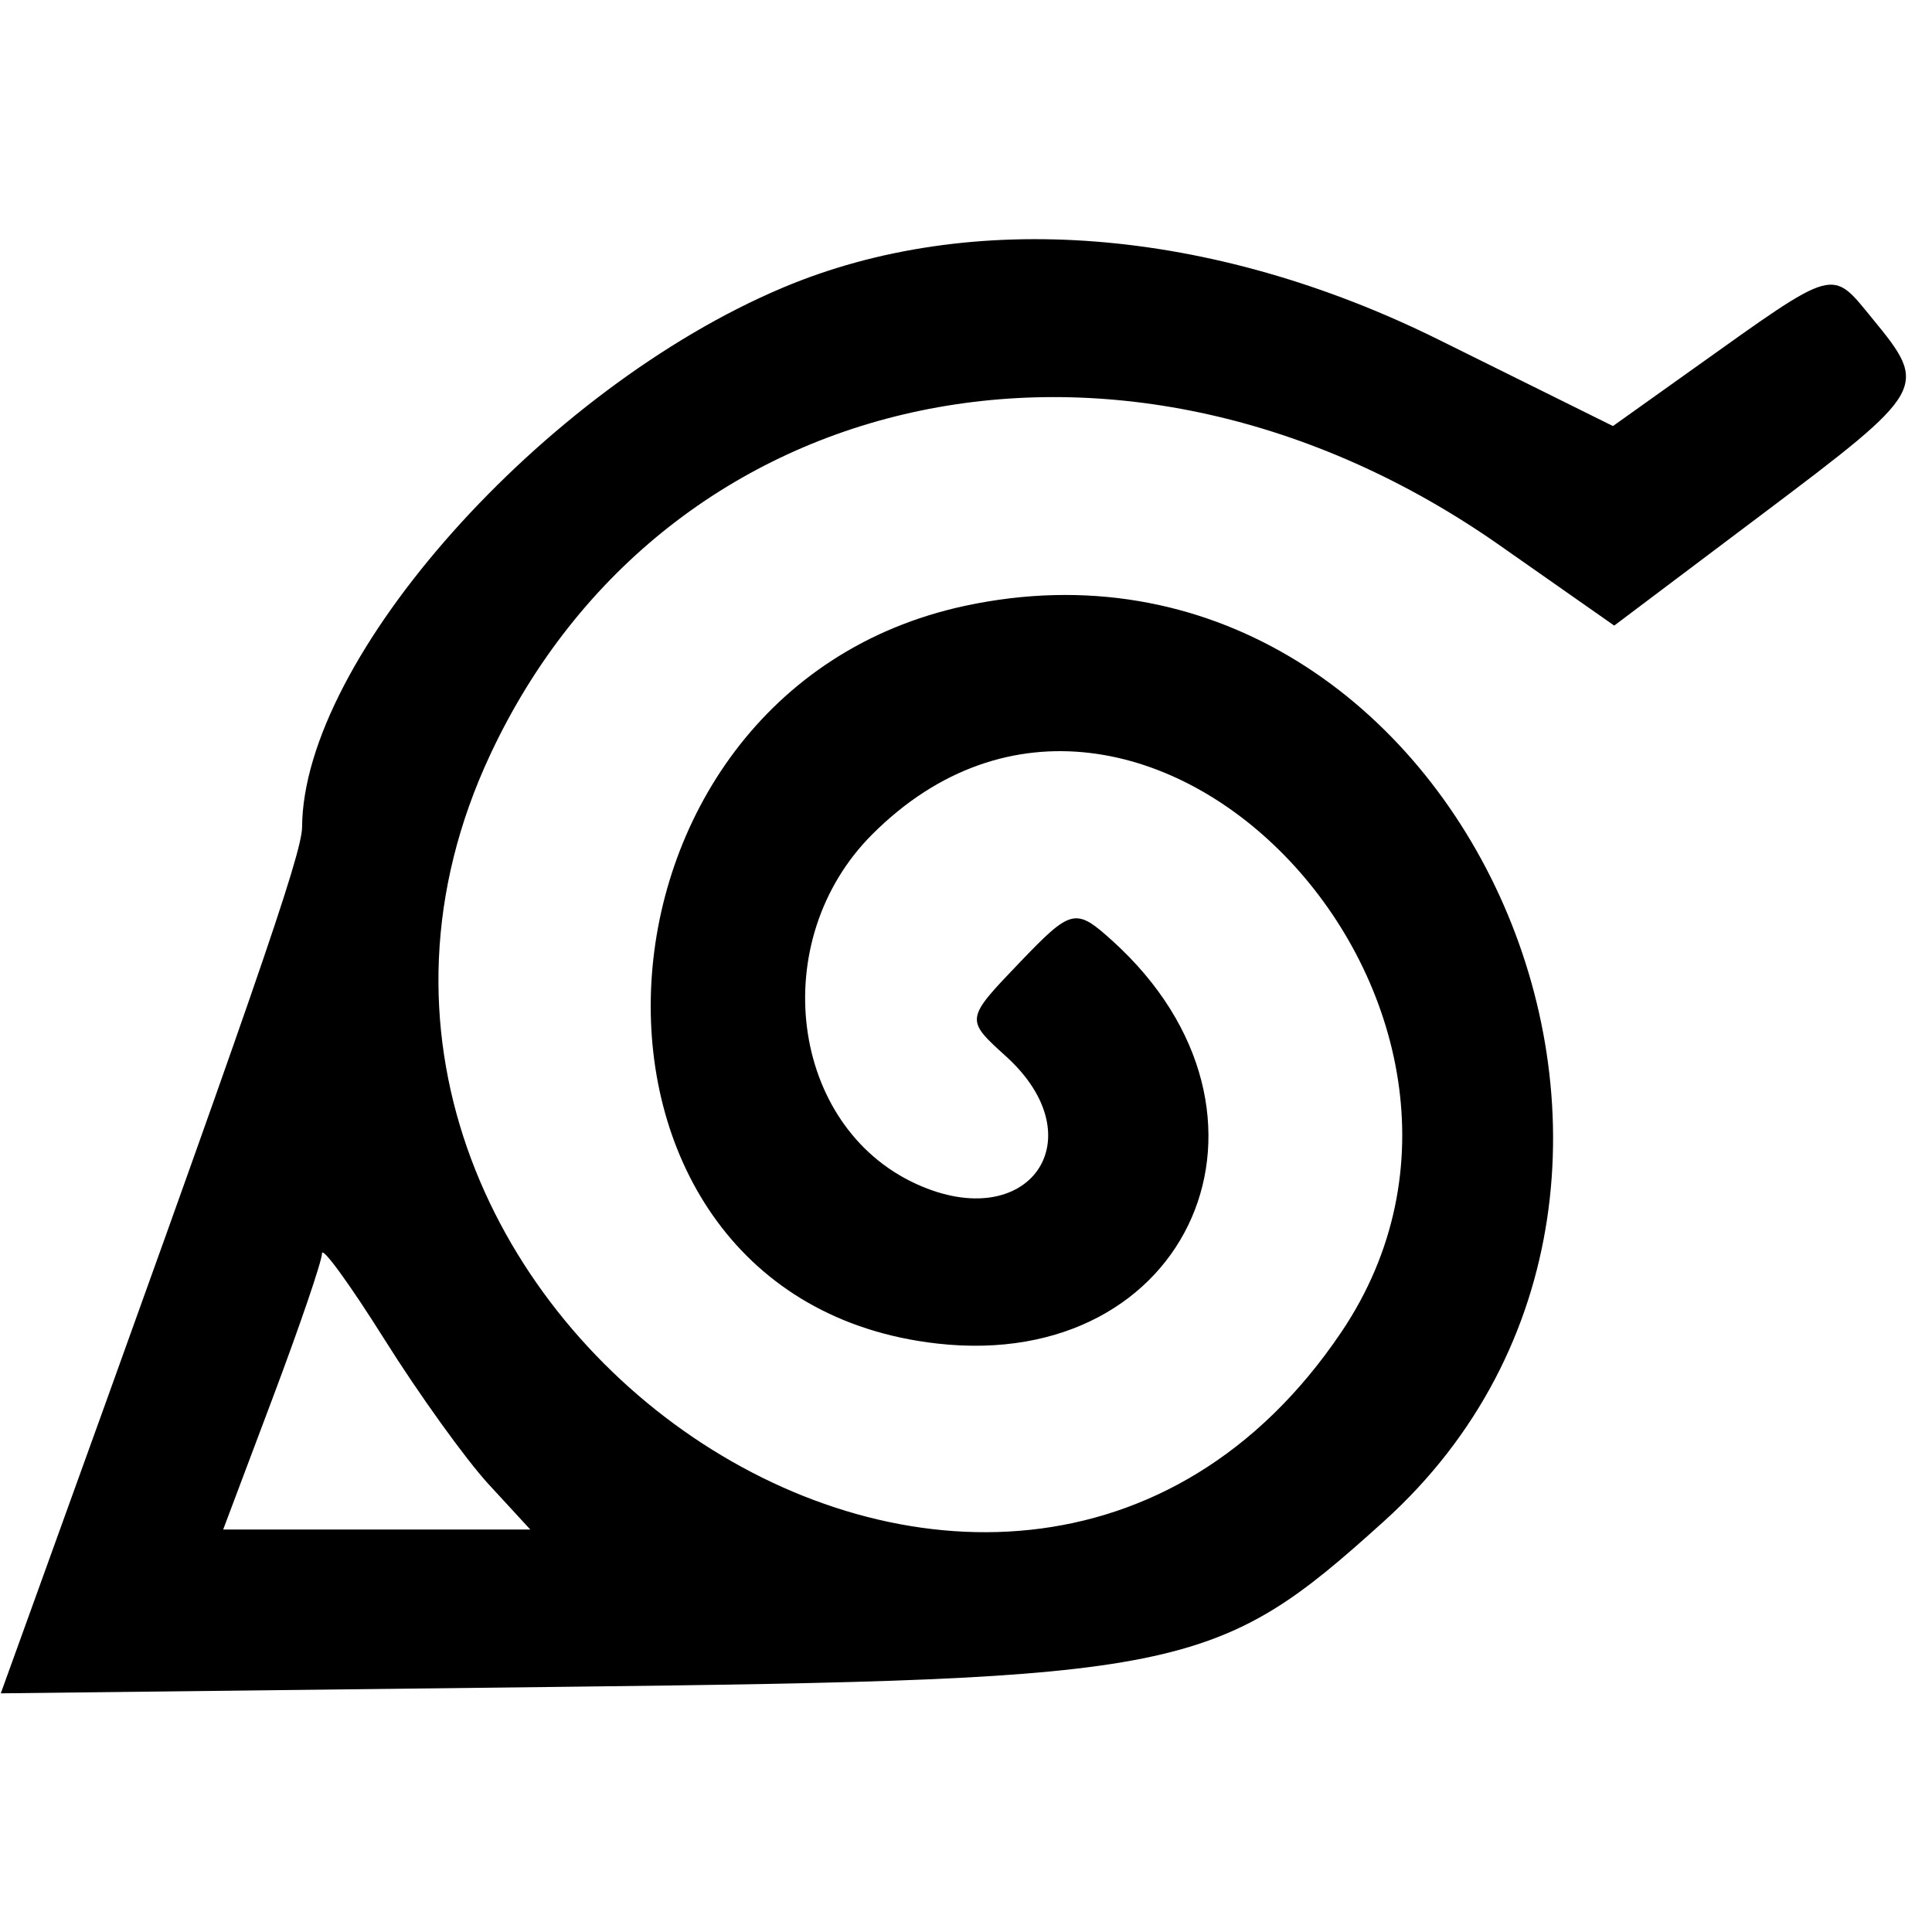
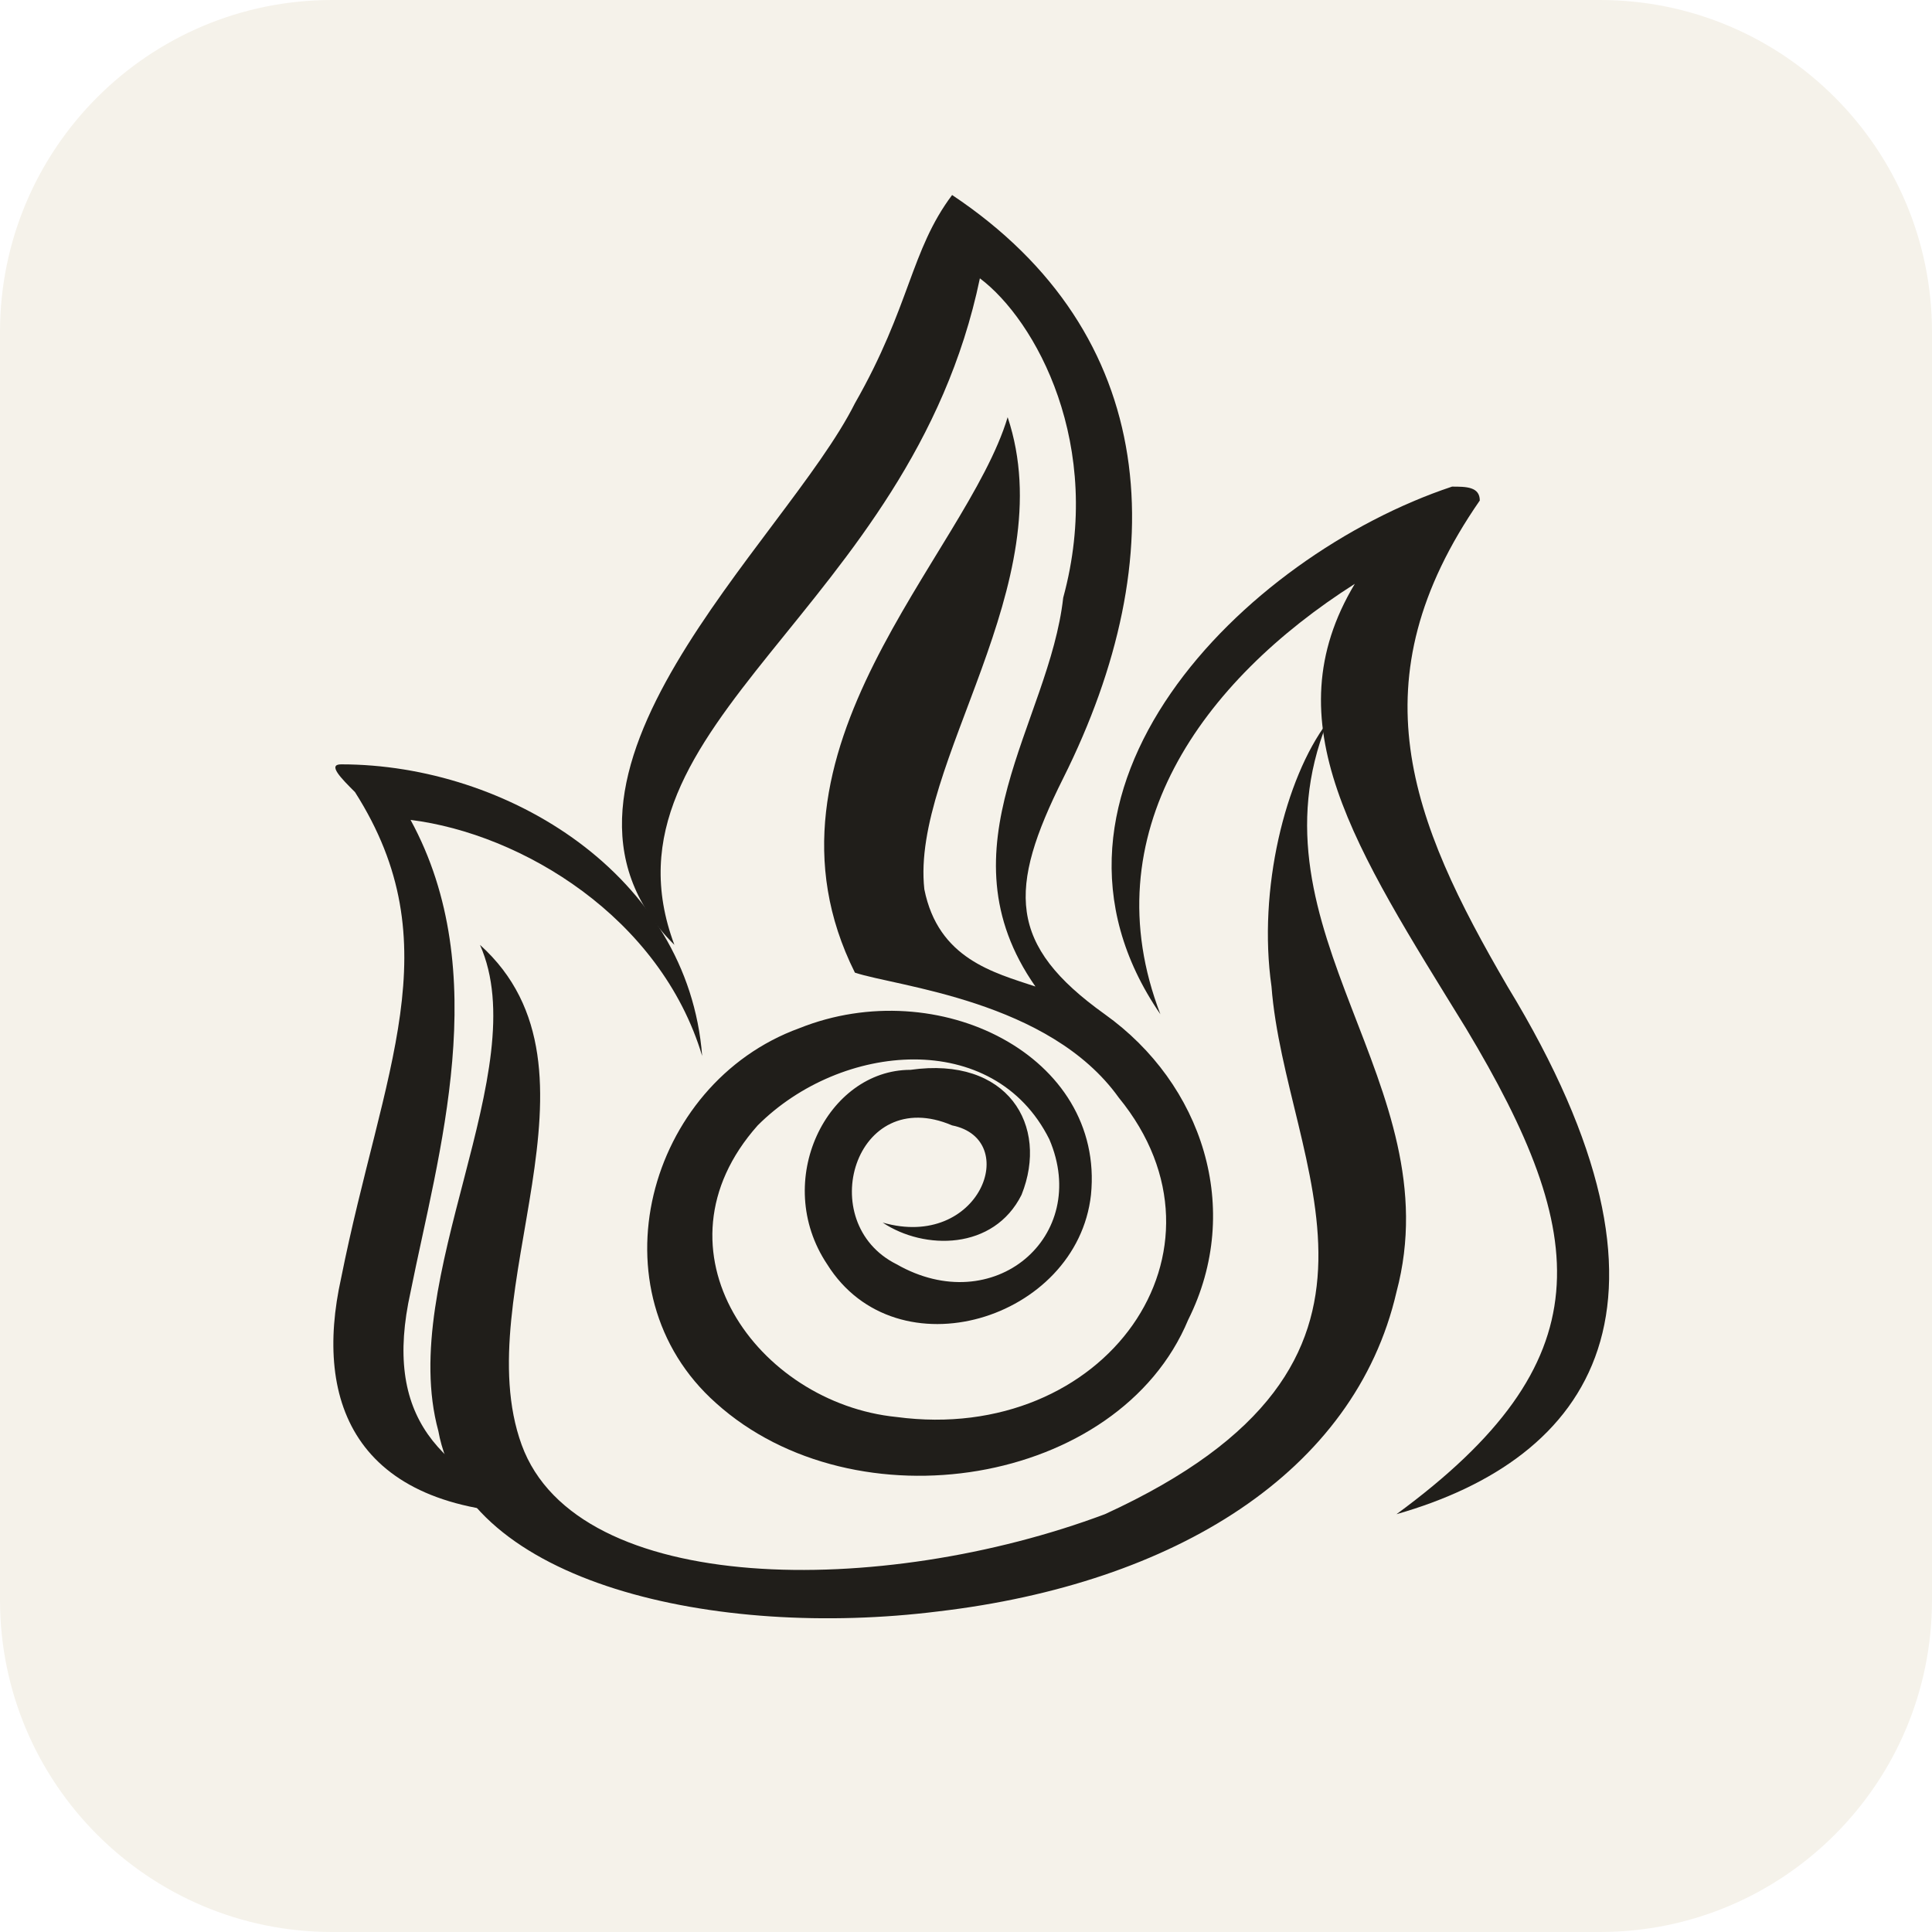
- <svg xmlns="http://www.w3.org/2000/svg" fill="#000000" width="800px" height="800px" viewBox="0 0 96 96">
-   <path d="M38.892 14.296C26.973 19.323 15.061 32.693 15.01 41.102c-.009 1.359-2.437 8.367-13.59 39.218L.039 84.141l27.731-.321c31.091-.359 32.628-.667 41.006-8.237 18.829-17.01 3.415-50.678-20.822-45.48-20.01 4.292-21.144 34.431-1.379 36.658 12.603 1.421 18.192-11.422 8.707-20.006-1.841-1.666-2.037-1.62-4.623 1.079-2.699 2.817-2.699 2.82-.68 4.647 4.522 4.092 1.159 8.906-4.439 6.355-6.306-2.873-7.474-12.102-2.199-17.377 13.386-13.386 34.151 8.644 23.31 24.731-16.699 24.779-55.114-1.28-42.293-28.69 8.743-18.692 31.564-23.429 50.15-10.41l5.702 3.995 7.395-5.566c8.152-6.136 8.232-6.278 5.458-9.658-2.098-2.557-1.74-2.656-8.938 2.474l-3.978 2.835-8.663-4.293c-11.285-5.592-23.213-6.537-32.592-2.581M16 62.281c0 .371-1.105 3.609-2.455 7.196L11.09 76h15.259l-2.071-2.25c-1.138-1.237-3.467-4.476-5.174-7.196C17.397 63.834 16 61.911 16 62.281" fill-rule="evenodd" />
+ <svg xmlns="http://www.w3.org/2000/svg" width="64" height="64" viewBox="0 0 64 64">
+   <rect width="64" height="64" rx="11" fill="#f5f2ea" />
+   <g transform="translate(9 6) scale(.46)" fill="#201e1a">
+     <path d="M49 1C64 11 65 27 57 43C53 51 53 55 60 60C67 65 70 74 66 82C61 94 42 97 32 88C23 80 27 65 38 61C48 57 60 63 59 73C58 82 45 86 40 78C36 72 40 64 46 64C53 63 56 68 54 73C52 77 47 77 44 75C51 77 54 69 49 68C42 65 39 75 45 78C52 82 59 76 56 69C52 61 41 62 35 68C27 77 35 88 45 89C60 91 70 77 61 66C56 59 45 58 42 57C34 41 50 27 53 17C57 29 46 42 47 51C48 56 52 57 55 58C48 48 56 39 57 30C60 19 55 10 51 7C46 31 23 39 29 55C17 43 37 26 42 16C46 9 46 5 49 1Z" />
+     <path d="M64 60C53 44 70 27 85 22C86 22 87 22 87 23C78 36 82 46 89 58C103 81 95 92 81 96C96 85 95 76 86 61C78 48 72 39 78 29C67 36 59 47 64 60Z" />
+     <path d="M76 39C70 54 85 65 81 80C78 93 65 101 48 103C32 105 14 101 12 90C9 79 19 64 15 55C25 64 14 80 18 91C22 102 44 102 60 96C84 85 73 71 72 58C71 51 73 43 76 39Z" />
+     <path d="M31 63C28 53 18 47 10 46C16 57 12 70 10 80C8 89 12 93 20 96C6 96 3 88 5 79C8 64 13 55 6 44C5 43 4 42 5 42C17 42 30 50 31 63Z" />
+   </g>
</svg>
